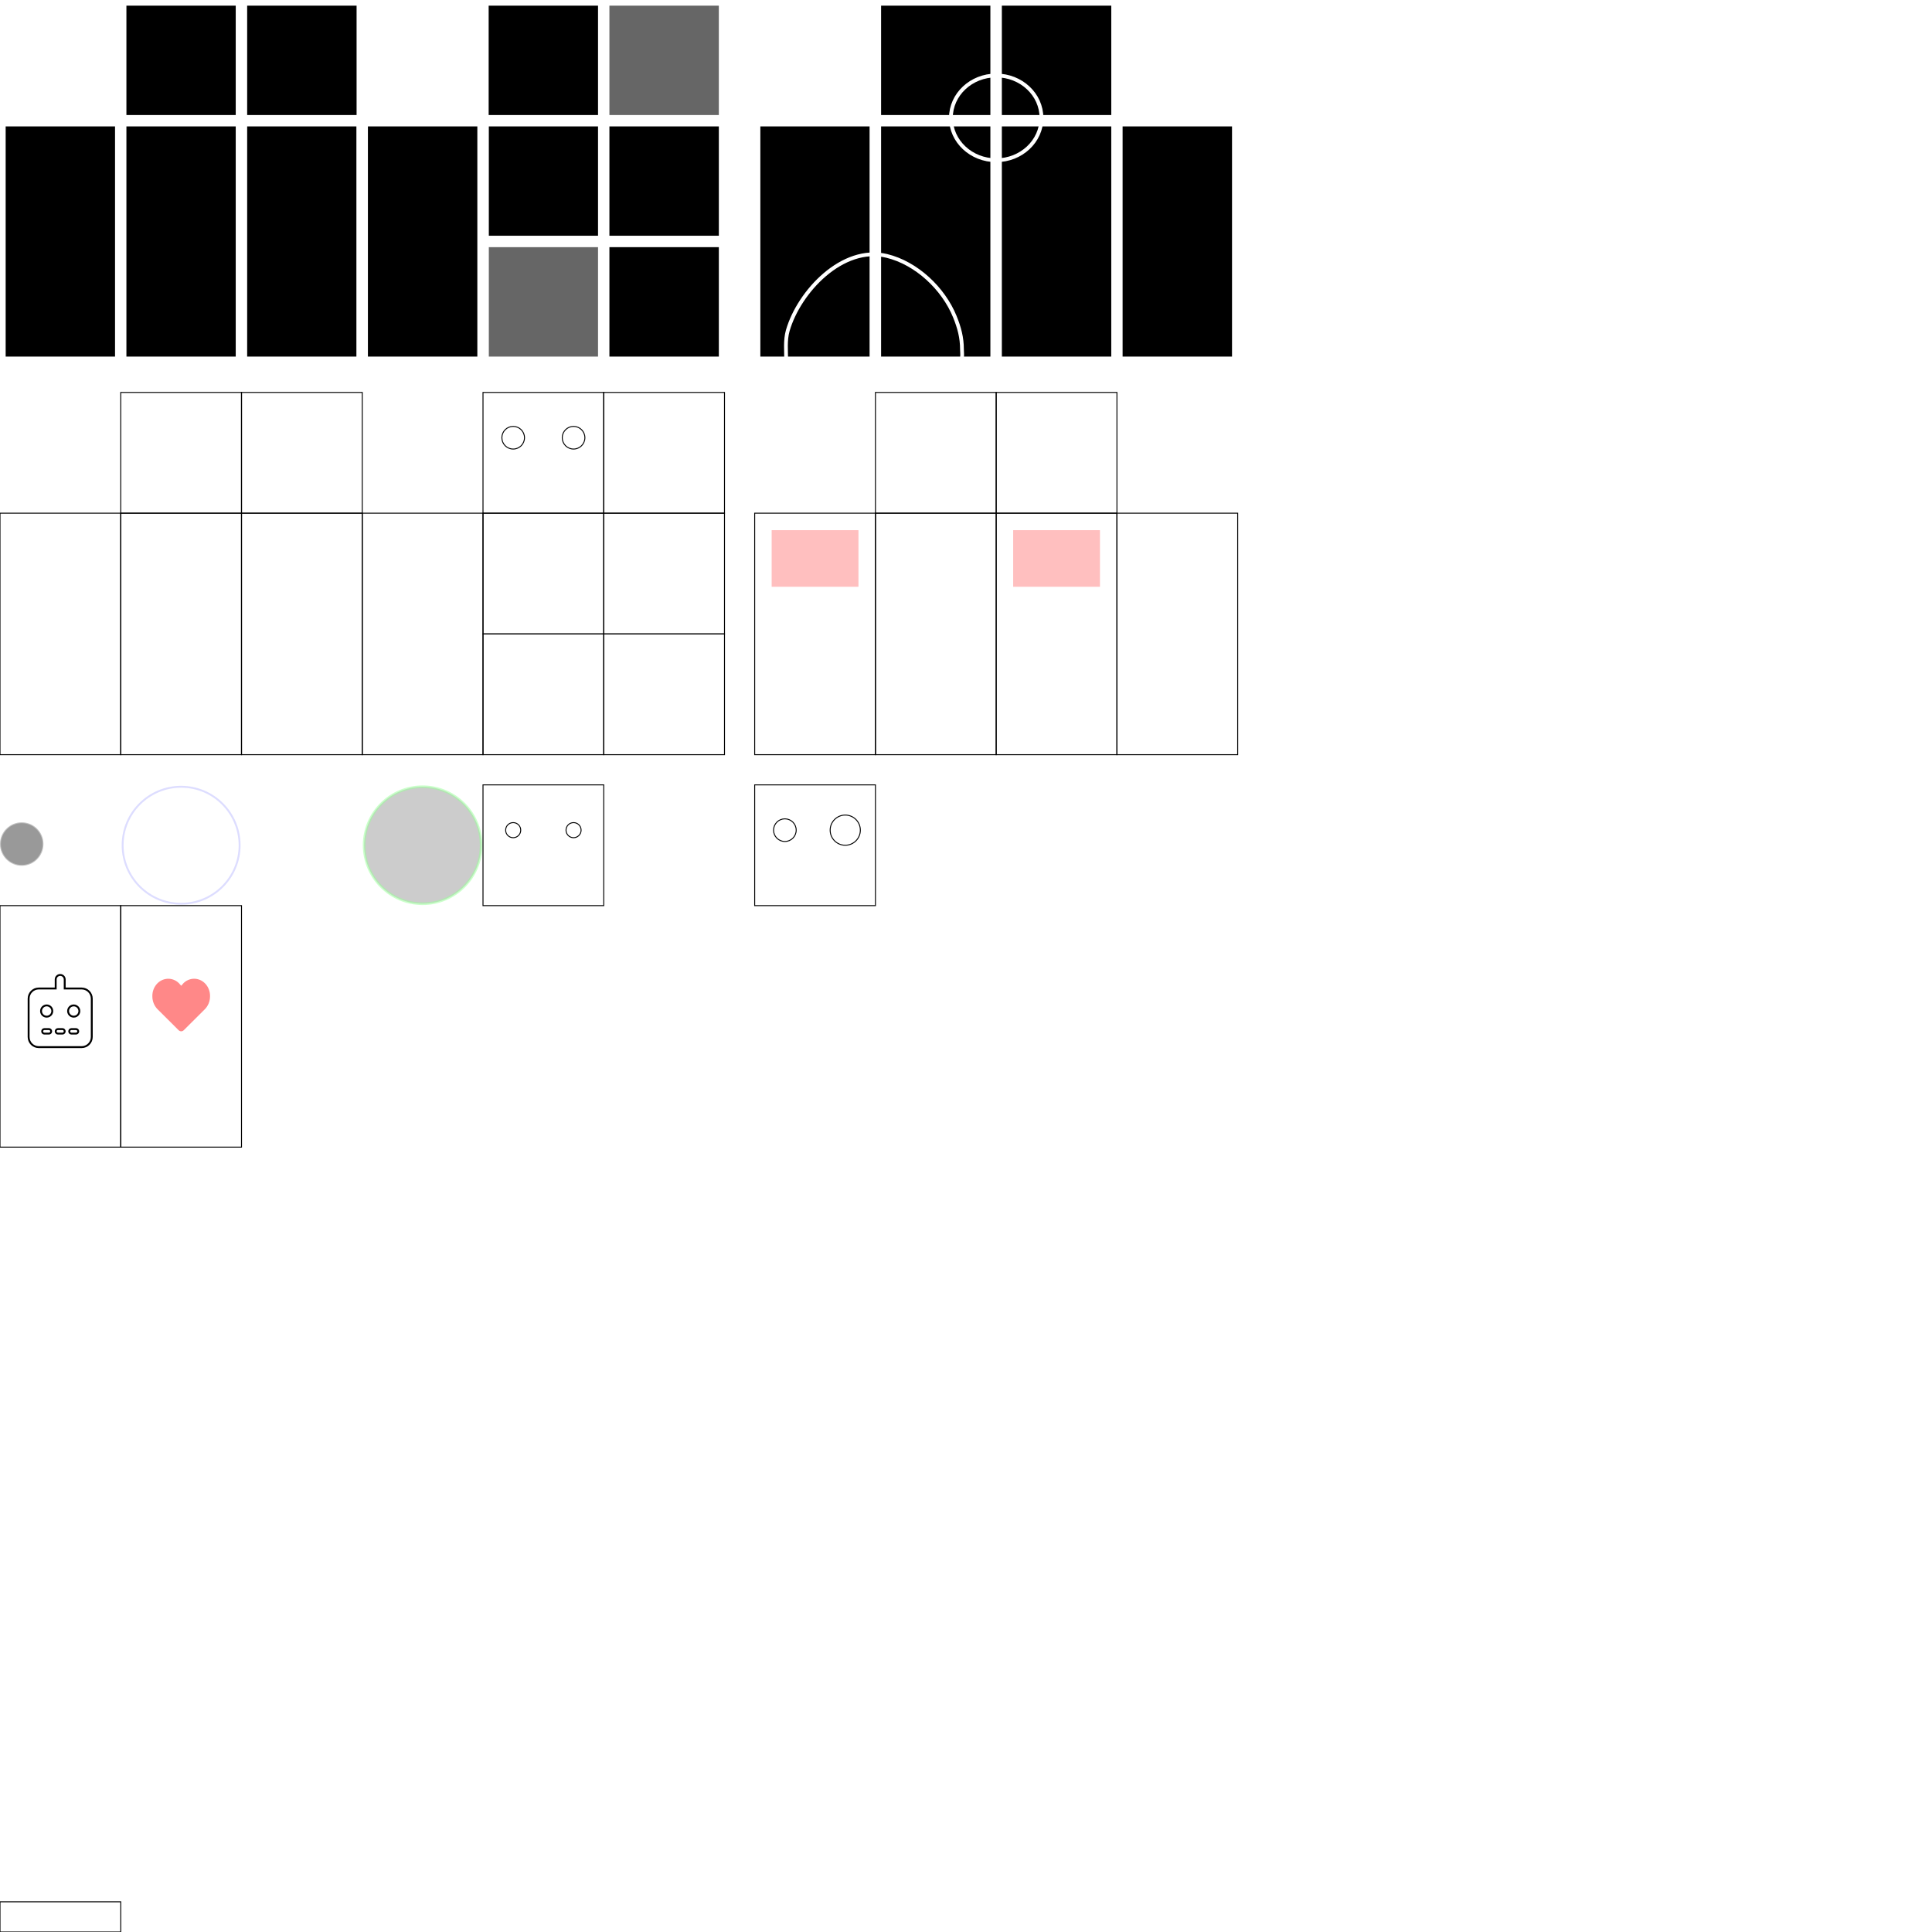
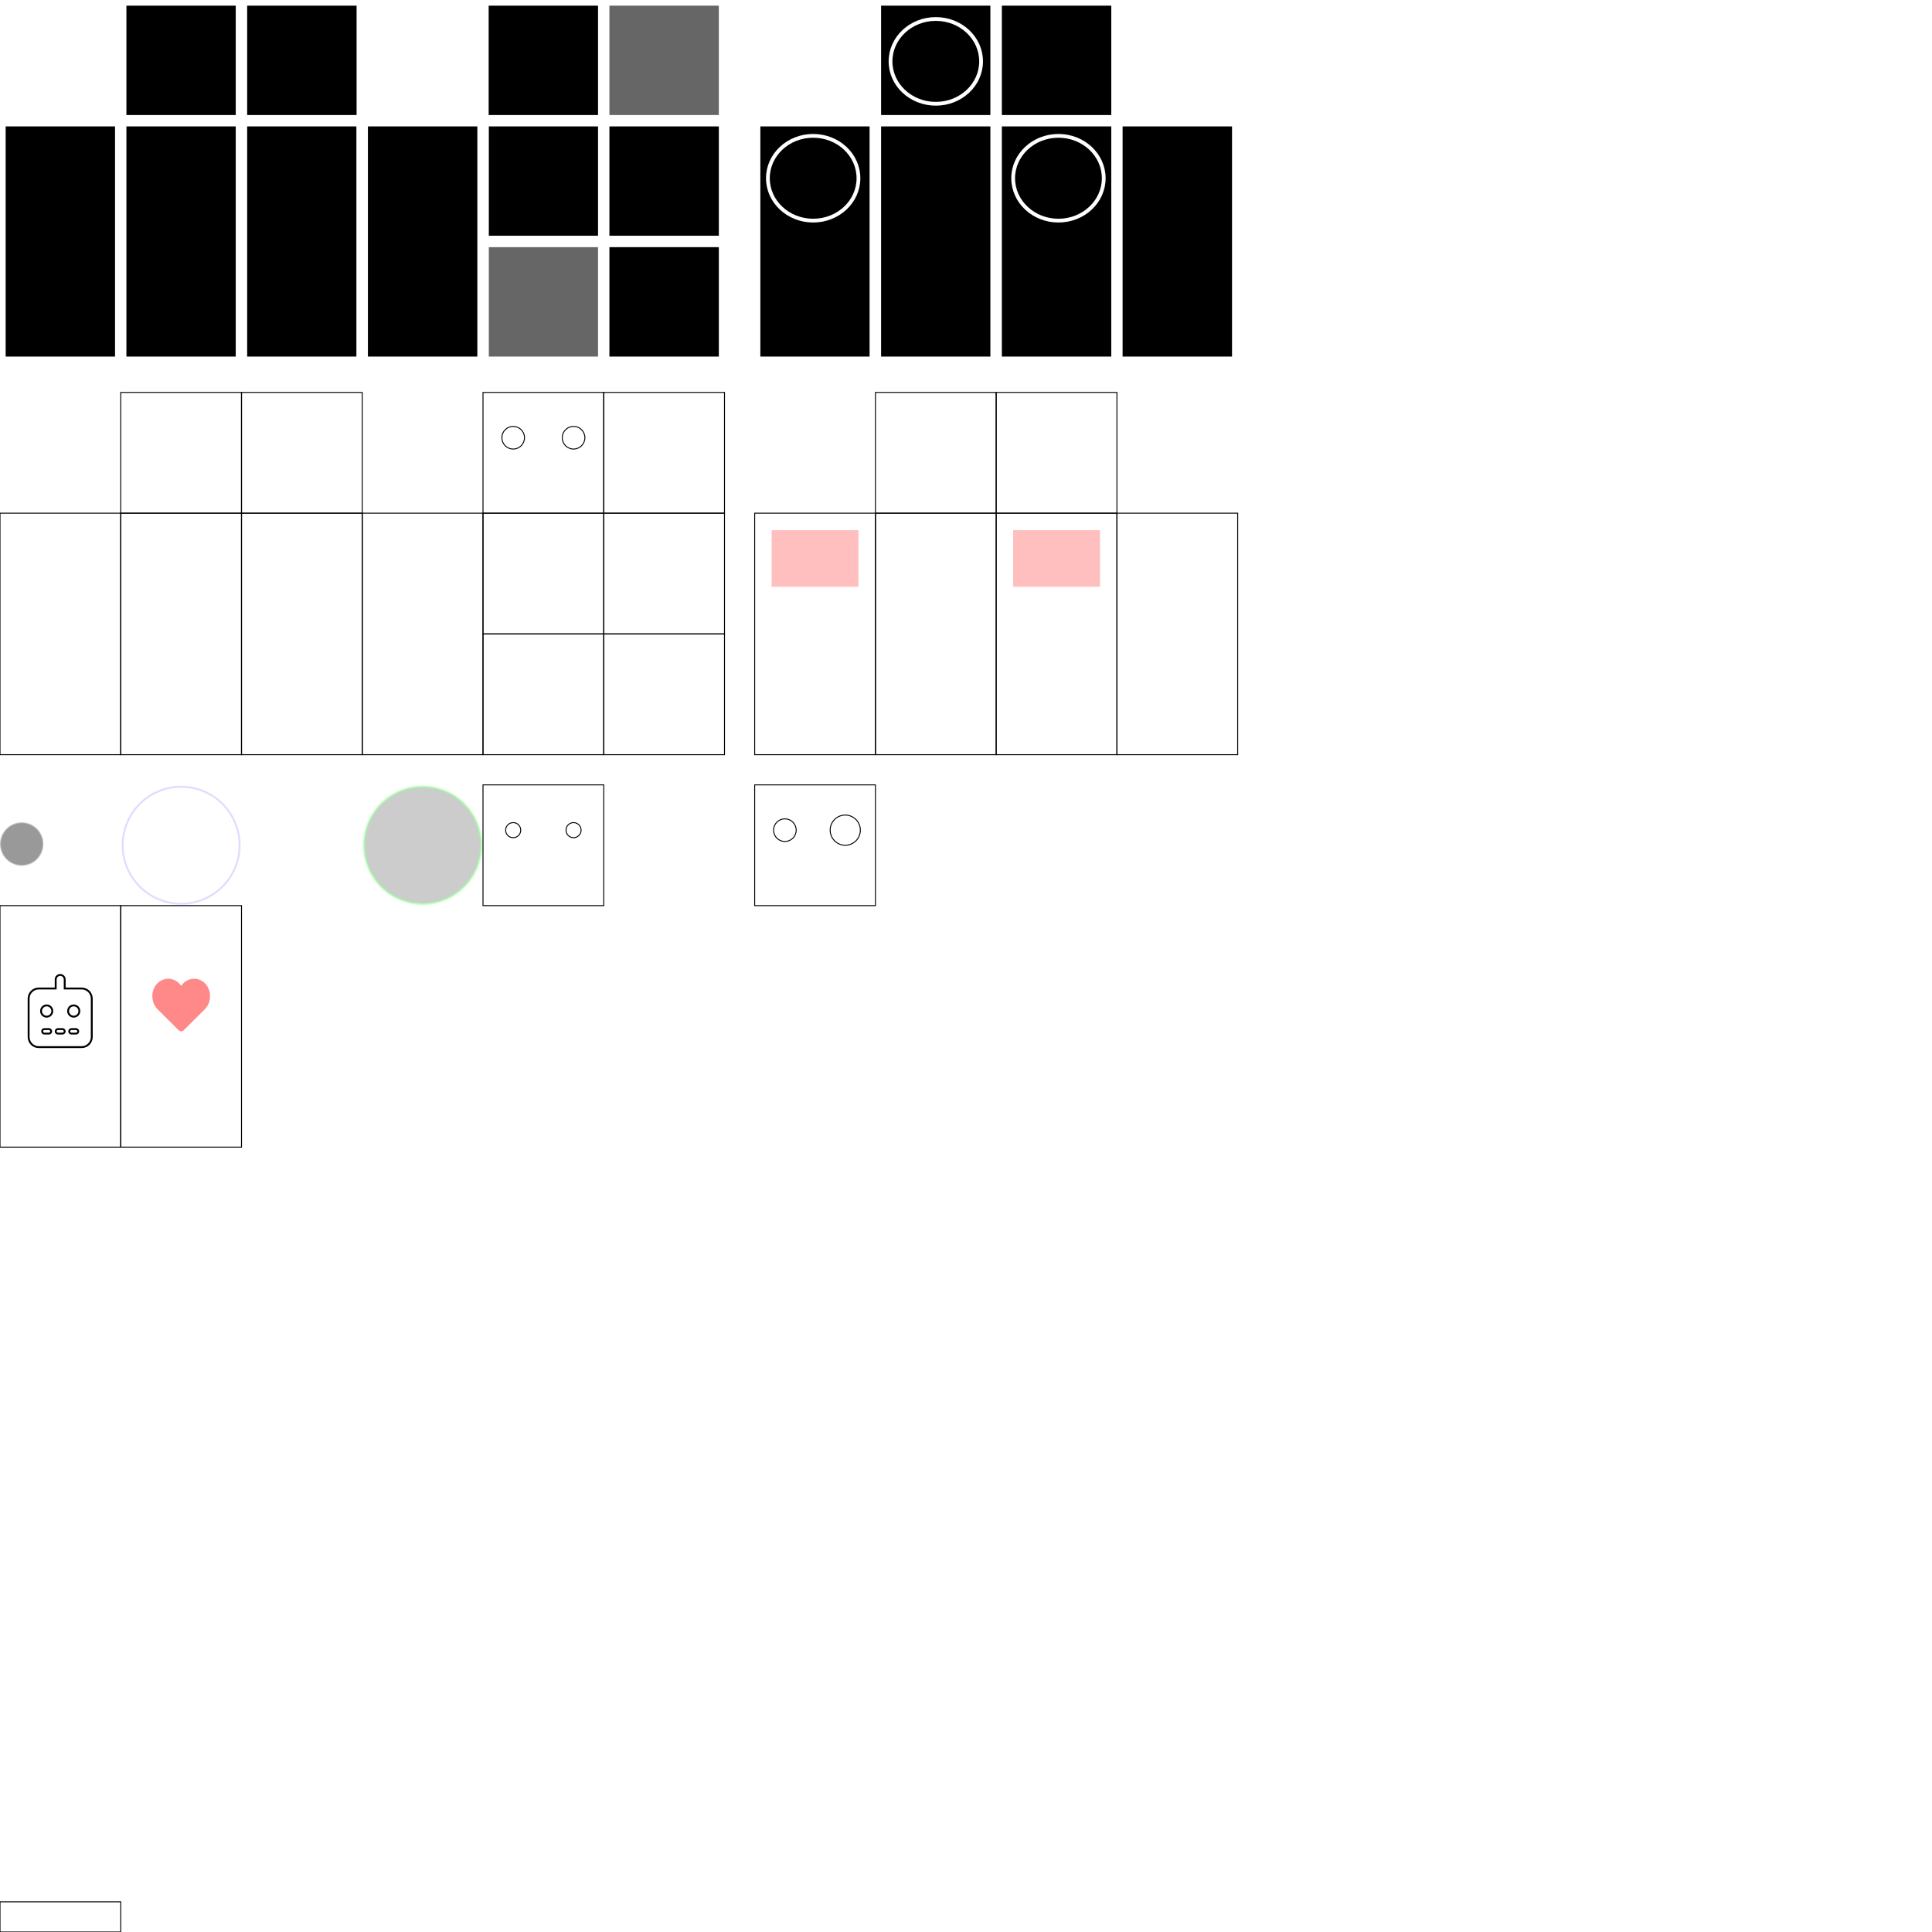
<svg xmlns="http://www.w3.org/2000/svg" xmlns:ns1="https://boxy-svg.com" width="2048" height="2048" viewBox="0 0 2048 2048">
  <defs>
    <ns1:grid x="0" y="0" width="16" height="16" />
  </defs>
  <g style="">
    <g>
      <rect width="128" height="128" style="stroke: rgb(255, 255, 255); stroke-width: 12px;" x="512">
        </rect>
      <rect width="128" height="128" style="stroke: rgb(255, 255, 255); stroke-width: 12px; fill: rgb(102, 102, 102);" x="640">
        </rect>
      <rect width="128" height="128" style="stroke: rgb(255, 255, 255); stroke-width: 12px;" y="128" x="512">
        </rect>
      <rect width="128" height="128" style="stroke: rgb(255, 255, 255); stroke-width: 12px;" x="640" y="128">
        </rect>
      <rect width="128" height="128" style="stroke: rgb(255, 255, 255); stroke-width: 12px; fill: rgb(102, 102, 102);" x="512" y="256">
        </rect>
      <rect width="128" height="128" style="stroke: rgb(255, 255, 255); stroke-width: 12px;" x="640" y="256">
        </rect>
    </g>
    <g>
      <rect width="128" height="128" style="stroke: rgb(255, 255, 255); stroke-width: 12px;" x="128">
        </rect>
      <rect width="128" height="128" style="stroke: rgb(255, 255, 255); stroke-width: 12px;" x="256">
        </rect>
      <rect width="128" height="256" style="stroke: rgb(255, 255, 255); stroke-width: 12px;" y="128">
        </rect>
      <rect width="128" height="256" style="stroke : rgb(255, 255, 255); stroke-width : 12px; alignment-baseline : initial;" y="128" x="128">
        </rect>
      <rect width="128" height="256" style="stroke: rgb(255, 255, 255); stroke-width: 12px;" y="128" x="256">
        </rect>
      <rect width="128" height="256" style="stroke: rgb(255, 255, 255); stroke-width: 12px;" y="128" x="384">
        </rect>
    </g>
    <g>
      <rect width="128" height="128" style="stroke: rgb(0, 0, 0); fill: none;" x="512" y="416">
        </rect>
      <g transform="matrix(1, 0, 0, 1, 350.83, -153.6)">
        <circle style="stroke: rgb(0, 0, 0); fill: rgb(255, 255, 255);" cx="193.17" cy="617.6" r="12">
          </circle>
        <circle style="stroke: rgb(0, 0, 0); fill: rgb(255, 255, 255);" cx="257.17" cy="617.6" r="12">
          </circle>
      </g>
      <rect width="128" height="128" style="fill: none; stroke: rgb(0, 0, 0);" x="640" y="416">
        </rect>
      <rect width="128" height="128" style="fill: none; stroke: rgb(0, 0, 0);" y="544" x="512">
        </rect>
      <rect width="128" height="128" style="fill: none; stroke: rgb(0, 0, 0);" x="640" y="544">
        </rect>
      <rect width="128" height="128" style="fill: none; stroke: rgb(0, 0, 0);" x="512" y="672">
        </rect>
      <rect width="128" height="128" style="fill: none; stroke: rgb(0, 0, 0);" x="640" y="672">
        </rect>
    </g>
    <g>
      <rect width="128" height="128" style="fill: none; stroke: rgb(0, 0, 0);" x="128" y="416">
        </rect>
      <rect width="128" height="128" style="fill: none; stroke: rgb(0, 0, 0);" x="256" y="416">
        </rect>
      <rect width="128" height="256" style="fill: none; stroke: rgb(0, 0, 0);" y="544">
        </rect>
      <rect width="128" height="256" style="fill: none; stroke: rgb(0, 0, 0); transform-origin: 192px 672px;" y="544" x="128">
        </rect>
      <path d="M 192 608 C 195.911 608 199.111 612.32 199.111 617.599 C 199.111 622.88 195.911 627.2 192 627.2 C 188.089 627.2 184.889 622.88 184.889 617.599 C 184.889 612.32 188.089 608 192 608 Z M 224 641.6 L 202.667 641.6 L 202.667 704 L 195.555 704 L 195.555 675.2 L 188.445 675.2 L 188.445 704 L 181.334 704 L 181.334 641.6 L 160 641.6 L 160 632 L 224 632 L 224 641.6 Z" style="fill: rgb(255, 255, 255); stroke-width: 0.388px; transform-origin: 192px 628.419px;">
        </path>
      <rect width="128" height="256" style="fill: none; stroke: rgb(0, 0, 0);" y="544" x="256">
        </rect>
      <rect width="128" height="256" style="fill: none; stroke: rgb(0, 0, 0);" y="544" x="384">
        </rect>
-       <path d="M 448 608 C 451.91 608 455.11 612.32 455.11 617.599 C 455.11 622.88 451.91 627.2 448 627.2 C 444.089 627.2 440.889 622.88 440.889 617.599 C 440.889 612.32 444.089 608 448 608 Z M 480 641.6 L 458.666 641.6 L 458.666 704 L 451.555 704 L 451.555 675.2 L 444.444 675.2 L 444.444 704 L 437.334 704 L 437.334 641.6 L 416 641.6 L 416 632 L 480 632 L 480 641.6 Z" style="fill: rgb(255, 255, 255); stroke-width: 0.388px; transform-origin: 448px 628.419px;">
-         </path>
    </g>
    <rect width="128" height="128" style="fill: none;" x="128" y="832">
      </rect>
    <circle style="fill: none; stroke-width: 2px; stroke: rgb(221, 221, 255);" cx="191.999" cy="895.999" r="61.999">
      </circle>
    <rect width="128" height="128" style="fill: none;" x="384" y="832">
      </rect>
    <circle style="stroke-width: 2.794px; fill-opacity: 0.2; stroke-opacity: 0.5; stroke: rgb(153, 255, 153);" cx="448" cy="896" r="62">
      </circle>
    <circle style="stroke-width: 1.862px; fill-opacity: 0.4; stroke: rgb(255, 255, 255); stroke-opacity: 0.4;" cx="23.04" cy="894.72" r="23.04">
      </circle>
    <rect width="128" height="32" style="fill: none; stroke: rgb(0, 0, 0);" y="2016">
      </rect>
    <text style="fill: rgb(255, 255, 255); font-family: Arial, sans-serif; font-size: 18px; font-weight: 700; white-space: pre;" x="5.428" y="2038.69" />
    <g>
      <rect width="128" height="128" style="stroke: rgb(0, 0, 0); fill: none;" x="800" y="832">
        </rect>
      <g transform="matrix(1, 0, 0, 1, 638.83, 262.4)">
        <circle style="stroke: rgb(0, 0, 0); fill: rgb(255, 255, 255);" cx="193.17" cy="617.6" r="12">
          </circle>
        <circle style="stroke: rgb(0, 0, 0); fill: rgb(255, 255, 255);" cx="257.17" cy="617.6" r="16">
          </circle>
      </g>
    </g>
    <g transform="matrix(1, 0, 0, 1, 0, 32)">
      <rect width="128" height="128" style="stroke: rgb(0, 0, 0); fill: none;" x="512" y="800">
        </rect>
      <g transform="matrix(1, 0, 0, 1, 350.83, 230.4)">
        <circle style="stroke: rgb(0, 0, 0); fill: rgb(255, 255, 255);" cx="193.17" cy="617.6" r="8">
          </circle>
        <circle style="stroke: rgb(0, 0, 0); fill: rgb(255, 255, 255);" cx="257.17" cy="617.6" r="8">
          </circle>
      </g>
    </g>
    <g style="filter: none;">
      <rect width="128" height="128" style="stroke: rgb(255, 255, 255); stroke-width: 12px;" x="928">
        </rect>
      <rect width="128" height="128" style="stroke: rgb(255, 255, 255); stroke-width: 12px;" x="1056">
        </rect>
      <rect width="128" height="256" style="stroke: rgb(255, 255, 255); stroke-width: 12px;" y="128" x="800">
        </rect>
      <rect width="128" height="256" style="stroke : rgb(255, 255, 255); stroke-width : 12px; alignment-baseline : initial;" y="128" x="928">
        </rect>
      <rect width="128" height="256" style="stroke: rgb(255, 255, 255); stroke-width: 12px;" y="128" x="1056">
        </rect>
      <rect width="128" height="256" style="stroke: rgb(255, 255, 255); stroke-width: 12px;" y="128" x="1184">
        </rect>
      <rect width="96" height="64" style="stroke: rgb(255, 255, 255); alignment-baseline: initial; stroke-width: 4px; fill: rgb(255, 0, 0); fill-opacity: 0.25;" y="560" x="816">
        </rect>
      <rect width="96" height="64" style="stroke: rgb(255, 255, 255); alignment-baseline: initial; stroke-width: 4px; fill: rgb(255, 0, 0); fill-opacity: 0.25;" y="560" x="1072">
        </rect>
    </g>
    <g>
      <rect width="128" height="128" style="stroke: rgb(0, 0, 0); fill-opacity: 0.3; fill: none;" x="928" y="416">
        </rect>
      <rect width="128" height="128" style="stroke: rgb(0, 0, 0); fill-opacity: 0.3; fill: none;" x="1056" y="416">
        </rect>
      <rect width="128" height="256" style="stroke: rgb(0, 0, 0); fill-opacity: 0.3; fill: none;" y="544" x="800">
        </rect>
      <rect width="128" height="256" style="stroke: rgb(0, 0, 0); transform-origin: 992px 672px; fill-opacity: 0.3; fill: none;" y="544" x="928">
        </rect>
      <rect width="128" height="256" style="stroke: rgb(0, 0, 0); fill-opacity: 0.3; fill: none;" y="544" x="1056">
        </rect>
      <rect width="128" height="256" style="stroke: rgb(0, 0, 0); fill-opacity: 0.3; fill: none;" y="544" x="1184">
        </rect>
    </g>
    <g transform="matrix(1, 0, 0, 1, -128, 416)">
      <rect width="128" height="256" style="fill: none; stroke: rgb(0, 0, 0); transform-origin: 192px 672px;" y="544" x="128">
        </rect>
      <g style="filter: none;" transform="matrix(1.29453, 0, 0, 1.29453, 127.089, 593.608)">
        <path d="M 50 18.451 C 52.043 18.451 53.694 20.101 53.694 22.145 L 53.694 29.532 L 67.545 29.532 C 72.139 29.532 75.856 33.249 75.856 37.843 L 75.856 69.239 C 75.856 73.834 72.139 77.55 67.545 77.55 L 32.455 77.55 C 27.861 77.55 24.144 73.834 24.144 69.239 L 24.144 37.843 C 24.144 33.249 27.861 29.532 32.455 29.532 L 46.307 29.532 L 46.307 22.145 C 46.307 20.101 47.957 18.451 50 18.451 Z M 61.081 52.618 C 64.635 52.618 66.857 48.77 65.079 45.692 C 64.255 44.264 62.731 43.383 61.081 43.383 C 57.527 43.383 55.306 47.231 57.082 50.309 C 57.907 51.738 59.431 52.618 61.081 52.618 Z M 43.536 48 C 43.536 44.447 39.689 42.225 36.61 44.001 C 35.182 44.827 34.302 46.351 34.302 48 C 34.302 51.554 38.149 53.776 41.227 51.999 C 42.656 51.174 43.536 49.65 43.536 48 Z M 59.234 62.775 C 58.218 62.775 57.387 63.605 57.387 64.622 C 57.387 65.637 58.218 66.469 59.234 66.469 L 62.928 66.469 C 63.944 66.469 64.774 65.637 64.774 64.622 C 64.774 63.605 63.944 62.775 62.928 62.775 L 59.234 62.775 Z M 48.153 62.775 C 47.137 62.775 46.307 63.605 46.307 64.622 C 46.307 65.637 47.137 66.469 48.153 66.469 L 51.846 66.469 C 52.862 66.469 53.694 65.637 53.694 64.622 C 53.694 63.605 52.862 62.775 51.846 62.775 L 48.153 62.775 Z M 37.072 62.775 C 36.056 62.775 35.225 63.605 35.225 64.622 C 35.225 65.637 36.056 66.469 37.072 66.469 L 40.766 66.469 C 41.782 66.469 42.612 65.637 42.612 64.622 C 42.612 63.605 41.782 62.775 40.766 62.775 L 37.072 62.775 Z" style="text-wrap-mode: nowrap; filter: url(&quot;#outline-filter-0&quot;); stroke-width: 1.545px; fill: rgb(255, 255, 255); stroke: rgb(0, 0, 0);" />
      </g>
    </g>
    <g transform="matrix(1, 0, 0, 1, 0, 416)">
      <rect width="128" height="256" style="fill: none; stroke: rgb(0, 0, 0); transform-origin: 192px 672px;" y="544" x="128">
        </rect>
      <g style="filter: none;" transform="matrix(1.29453, 0, 0, 1.29453, 127.089, 593.608)">
        <path d="M 47.278 64.513 L 47.036 64.273 L 30.078 47.397 C 27.107 44.44 25.423 40.29 25.423 35.945 L 25.423 35.605 C 25.423 28.302 30.263 22.036 36.96 20.664 C 40.773 19.877 44.675 20.824 47.781 23.164 C 48.652 23.829 49.465 24.6 50.201 25.478 C 50.608 24.983 51.043 24.526 51.508 24.1 C 51.866 23.771 52.234 23.456 52.62 23.164 C 52.62 23.164 52.62 23.164 52.62 23.164 C 55.728 20.824 59.629 19.877 63.442 20.653 C 70.14 22.025 74.979 28.302 74.979 35.605 L 74.979 35.945 C 74.979 40.29 73.295 44.44 70.324 47.397 L 53.366 64.273 L 53.124 64.513 C 52.33 65.3 51.285 65.747 50.201 65.747 C 49.117 65.747 48.072 65.311 47.278 64.513 Z" style="stroke-width: 2.317px; stroke: rgb(255, 255, 255); fill: rgb(255, 136, 136);" />
      </g>
    </g>
  </g>
-   <ellipse style="fill: none; stroke: rgb(255, 255, 255); stroke-width: 4px;" cx="1056" cy="124.936" rx="48" ry="44.936" />
-   <path style="stroke: rgb(255, 255, 255); stroke-width: 4px; fill: none;" d="M 833.4 382.803 C 833.4 372.151 832.096 360.741 835.065 350.411 C 846.905 309.215 893.072 259.888 939.943 271.248 C 971.535 278.905 999.972 305.794 1012.109 335.555 C 1016.913 347.333 1019.725 357.83 1019.725 370.492 C 1019.725 374.429 1021.241 383.241 1016.301 380.553" />
+   <ellipse style="fill: none; stroke: rgb(255, 255, 255); stroke-width: 4px;" cx="992" cy="65.064" rx="48" ry="44.936" />
+   <ellipse style="fill: none; stroke: rgb(255, 255, 255); stroke-width: 4px;" cx="862" cy="188.936" rx="48" ry="44.936" />
+   <ellipse style="fill: none; stroke: rgb(255, 255, 255); stroke-width: 4px;" cx="1122" cy="188.936" rx="48" ry="44.936" />
</svg>
